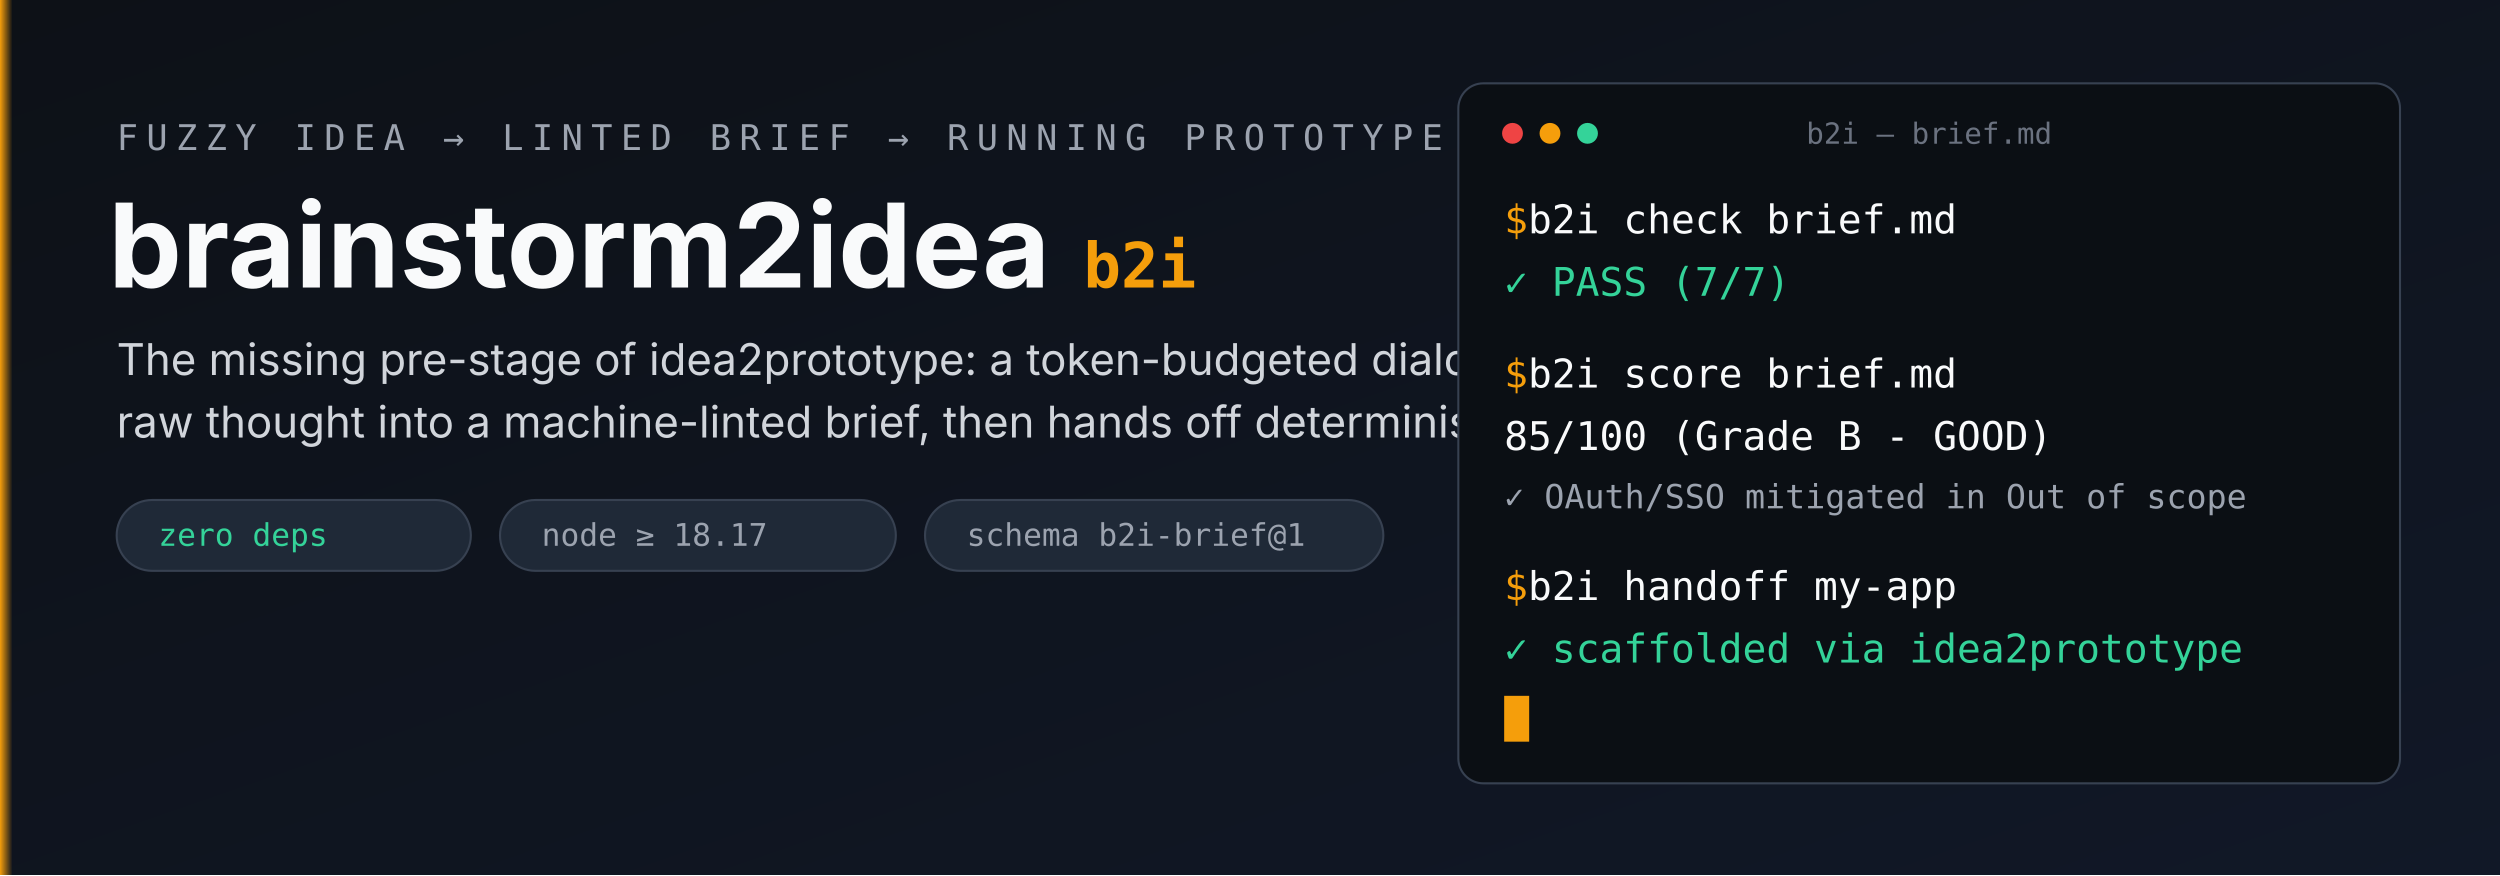
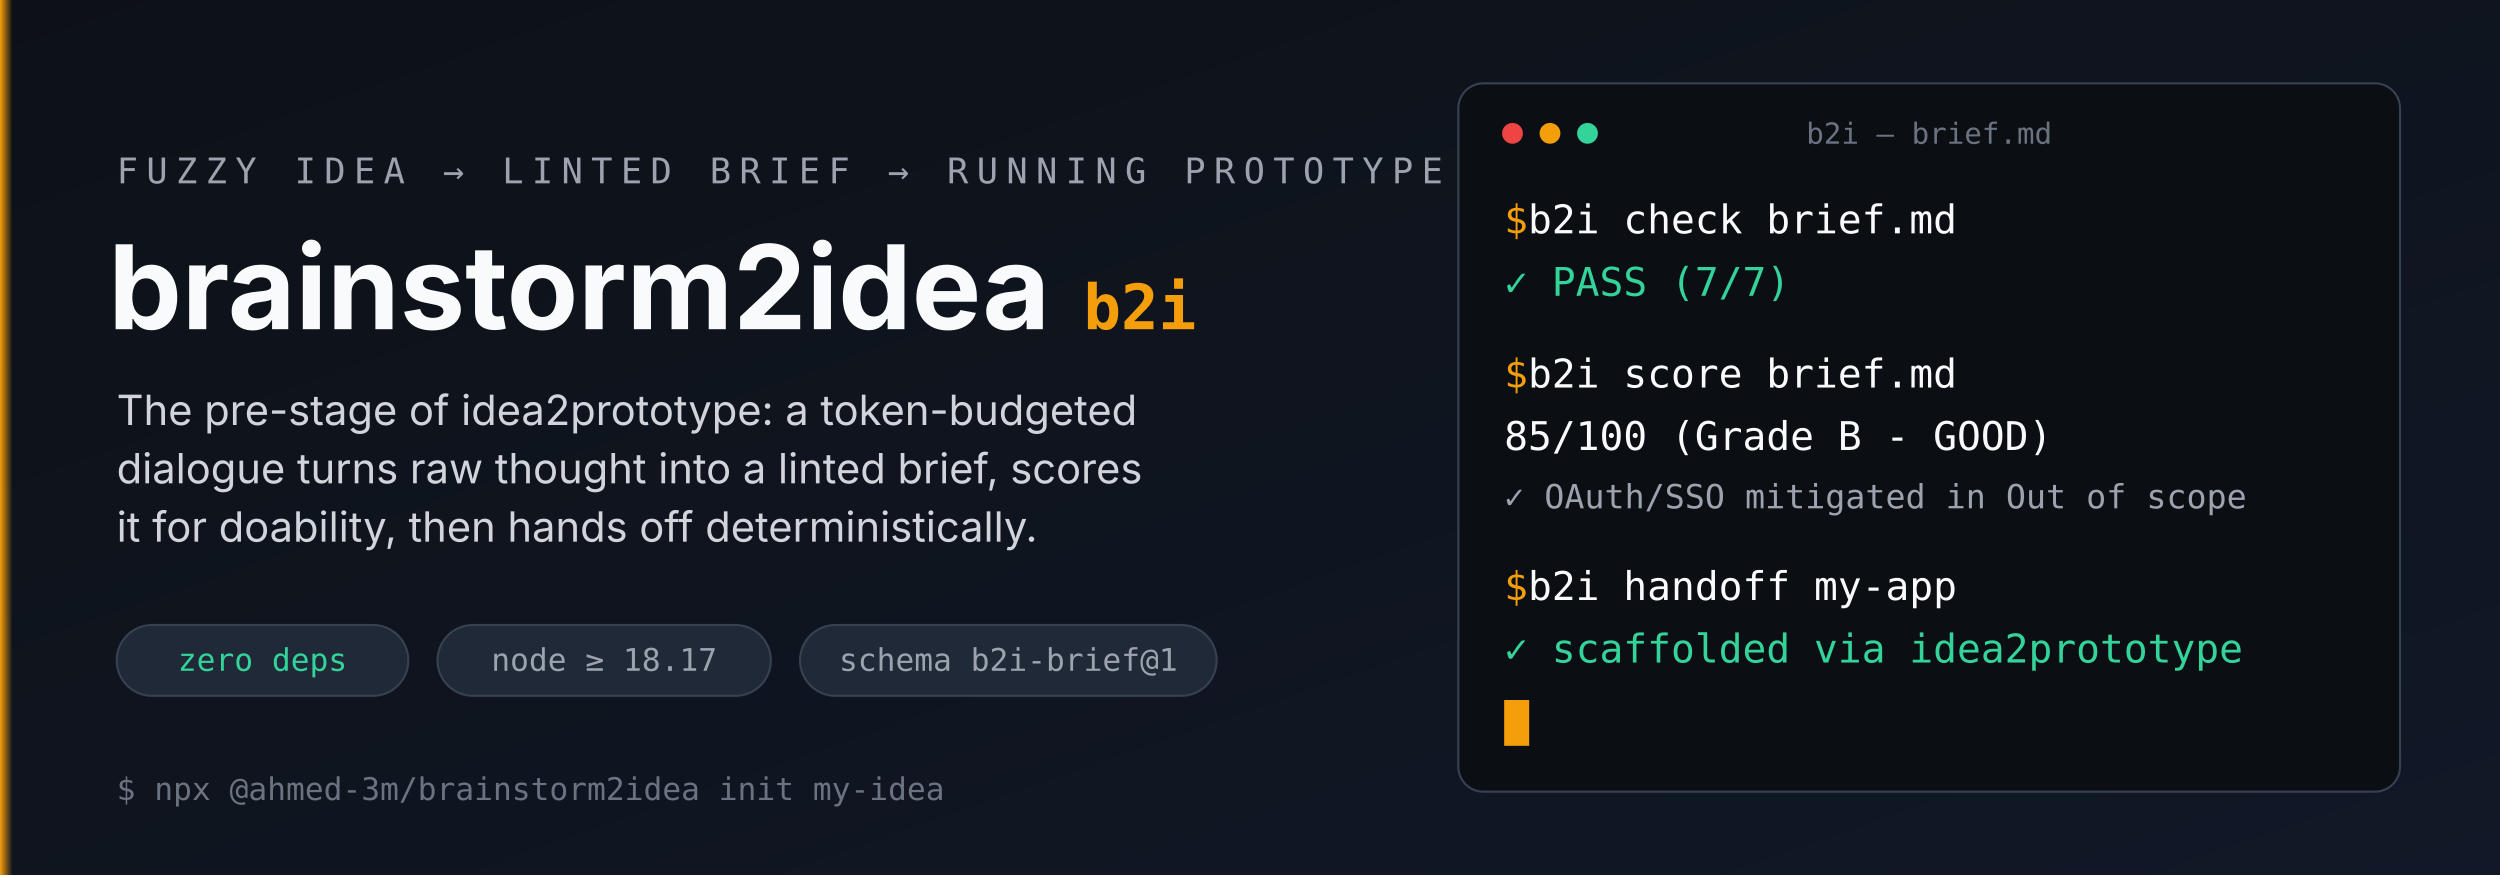
<svg xmlns="http://www.w3.org/2000/svg" viewBox="0 0 1200 420" role="img" aria-labelledby="hero-title hero-desc">
  <defs>
    <linearGradient id="bg" x1="0" y1="0" x2="1" y2="1">
      <stop offset="0" stop-color="#0D1117" />
      <stop offset="1" stop-color="#111827" />
    </linearGradient>
    <linearGradient id="amberbar" x1="0" y1="0" x2="1" y2="0">
      <stop offset="0" stop-color="#F59E0B" />
      <stop offset="1" stop-color="#F59E0B" stop-opacity="0" />
    </linearGradient>
  </defs>
  <rect width="1200" height="420" fill="url(#bg)" />
  <rect x="0" y="0" width="6" height="420" fill="url(#amberbar)" />
-   <text x="56" y="72" font-family="ui-monospace, SFMono-Regular, Menlo, Consolas, monospace" font-size="17" letter-spacing="4" fill="#9CA3AF">FUZZY IDEA → LINTED BRIEF → RUNNING PROTOTYPE</text>
-   <text x="52" y="138" font-family="-apple-system, BlinkMacSystemFont, 'Segoe UI', sans-serif" font-size="56" font-weight="700" fill="#F9FAFB">brainstorm2idea</text>
-   <text x="520" y="138" font-family="ui-monospace, SFMono-Regular, Menlo, Consolas, monospace" font-size="30" font-weight="600" fill="#F59E0B">b2i</text>
-   <text x="56" y="180" font-family="-apple-system, BlinkMacSystemFont, 'Segoe UI', sans-serif" font-size="21" fill="#D1D5DB">The missing pre-stage of idea2prototype: a token-budgeted dialogue turns</text>
-   <text x="56" y="210" font-family="-apple-system, BlinkMacSystemFont, 'Segoe UI', sans-serif" font-size="21" fill="#D1D5DB">raw thought into a machine-linted brief, then hands off deterministically.</text>
+   <text x="56" y="88" font-family="ui-monospace, SFMono-Regular, Menlo, Consolas, monospace" font-size="17" letter-spacing="4" fill="#9CA3AF">FUZZY IDEA → LINTED BRIEF → RUNNING PROTOTYPE</text>
+   <text x="52" y="158" font-family="-apple-system, BlinkMacSystemFont, 'Segoe UI', sans-serif" font-size="56" font-weight="700" fill="#F9FAFB">brainstorm2idea</text>
+   <text x="520" y="158" font-family="ui-monospace, SFMono-Regular, Menlo, Consolas, monospace" font-size="30" font-weight="600" fill="#F59E0B">b2i</text>
+   <text x="56" y="204" font-family="-apple-system, BlinkMacSystemFont, 'Segoe UI', sans-serif" font-size="20" fill="#D1D5DB">The pre-stage of idea2prototype: a token-budgeted</text>
+   <text x="56" y="232" font-family="-apple-system, BlinkMacSystemFont, 'Segoe UI', sans-serif" font-size="20" fill="#D1D5DB">dialogue turns raw thought into a linted brief, scores</text>
+   <text x="56" y="260" font-family="-apple-system, BlinkMacSystemFont, 'Segoe UI', sans-serif" font-size="20" fill="#D1D5DB">it for doability, then hands off deterministically.</text>
  <g font-family="ui-monospace, SFMono-Regular, Menlo, Consolas, monospace" font-size="15">
-     <rect x="56" y="240" width="170" height="34" rx="17" fill="#1F2937" stroke="#374151" />
-     <text x="76" y="262" fill="#34D399">zero deps</text>
-     <rect x="240" y="240" width="190" height="34" rx="17" fill="#1F2937" stroke="#374151" />
-     <text x="260" y="262" fill="#9CA3AF">node ≥ 18.17</text>
-     <rect x="444" y="240" width="220" height="34" rx="17" fill="#1F2937" stroke="#374151" />
-     <text x="464" y="262" fill="#9CA3AF">schema b2i-brief@1</text>
+     <rect x="56" y="300" width="140" height="34" rx="17" fill="#1F2937" stroke="#374151" />
+     <text x="126" y="322" text-anchor="middle" fill="#34D399">zero deps</text>
+     <rect x="210" y="300" width="160" height="34" rx="17" fill="#1F2937" stroke="#374151" />
+     <text x="290" y="322" text-anchor="middle" fill="#9CA3AF">node ≥ 18.17</text>
+     <rect x="384" y="300" width="200" height="34" rx="17" fill="#1F2937" stroke="#374151" />
+     <text x="484" y="322" text-anchor="middle" fill="#9CA3AF">schema b2i-brief@1</text>
  </g>
+   <text x="56" y="384" font-family="ui-monospace, SFMono-Regular, Menlo, Consolas, monospace" font-size="15" fill="#6B7280">$ npx @ahmed-3m/brainstorm2idea init my-idea</text>
  <g>
-     <rect x="700" y="40" width="452" height="336" rx="12" fill="#0B0F14" stroke="#374151" />
+     <rect x="700" y="40" width="452" height="340" rx="12" fill="#0B0F14" stroke="#374151" />
    <circle cx="726" cy="64" r="5" fill="#EF4444" />
    <circle cx="744" cy="64" r="5" fill="#F59E0B" />
    <circle cx="762" cy="64" r="5" fill="#34D399" />
    <text x="926" y="69" text-anchor="middle" font-family="ui-monospace, SFMono-Regular, Menlo, Consolas, monospace" font-size="14" fill="#6B7280">b2i — brief.md</text>
    <g font-family="ui-monospace, SFMono-Regular, Menlo, Consolas, monospace" font-size="19">
      <text x="722" y="112" fill="#F59E0B">$<tspan fill="#F9FAFB"> b2i check brief.md</tspan>
      </text>
      <text x="722" y="142" fill="#34D399">✓ PASS (7/7)</text>
      <text x="722" y="186" fill="#F59E0B">$<tspan fill="#F9FAFB"> b2i score brief.md</tspan>
      </text>
      <text x="722" y="216" fill="#F9FAFB">85/100 (Grade B - GOOD)</text>
      <text x="722" y="244" fill="#9CA3AF" font-size="16">✓ OAuth/SSO mitigated in Out of scope</text>
      <text x="722" y="288" fill="#F59E0B">$<tspan fill="#F9FAFB"> b2i handoff my-app</tspan>
      </text>
      <text x="722" y="318" fill="#34D399">✓ scaffolded via idea2prototype</text>
-       <rect x="722" y="334" width="12" height="22" fill="#F59E0B" />
+       <rect x="722" y="336" width="12" height="22" fill="#F59E0B" />
    </g>
  </g>
</svg>
